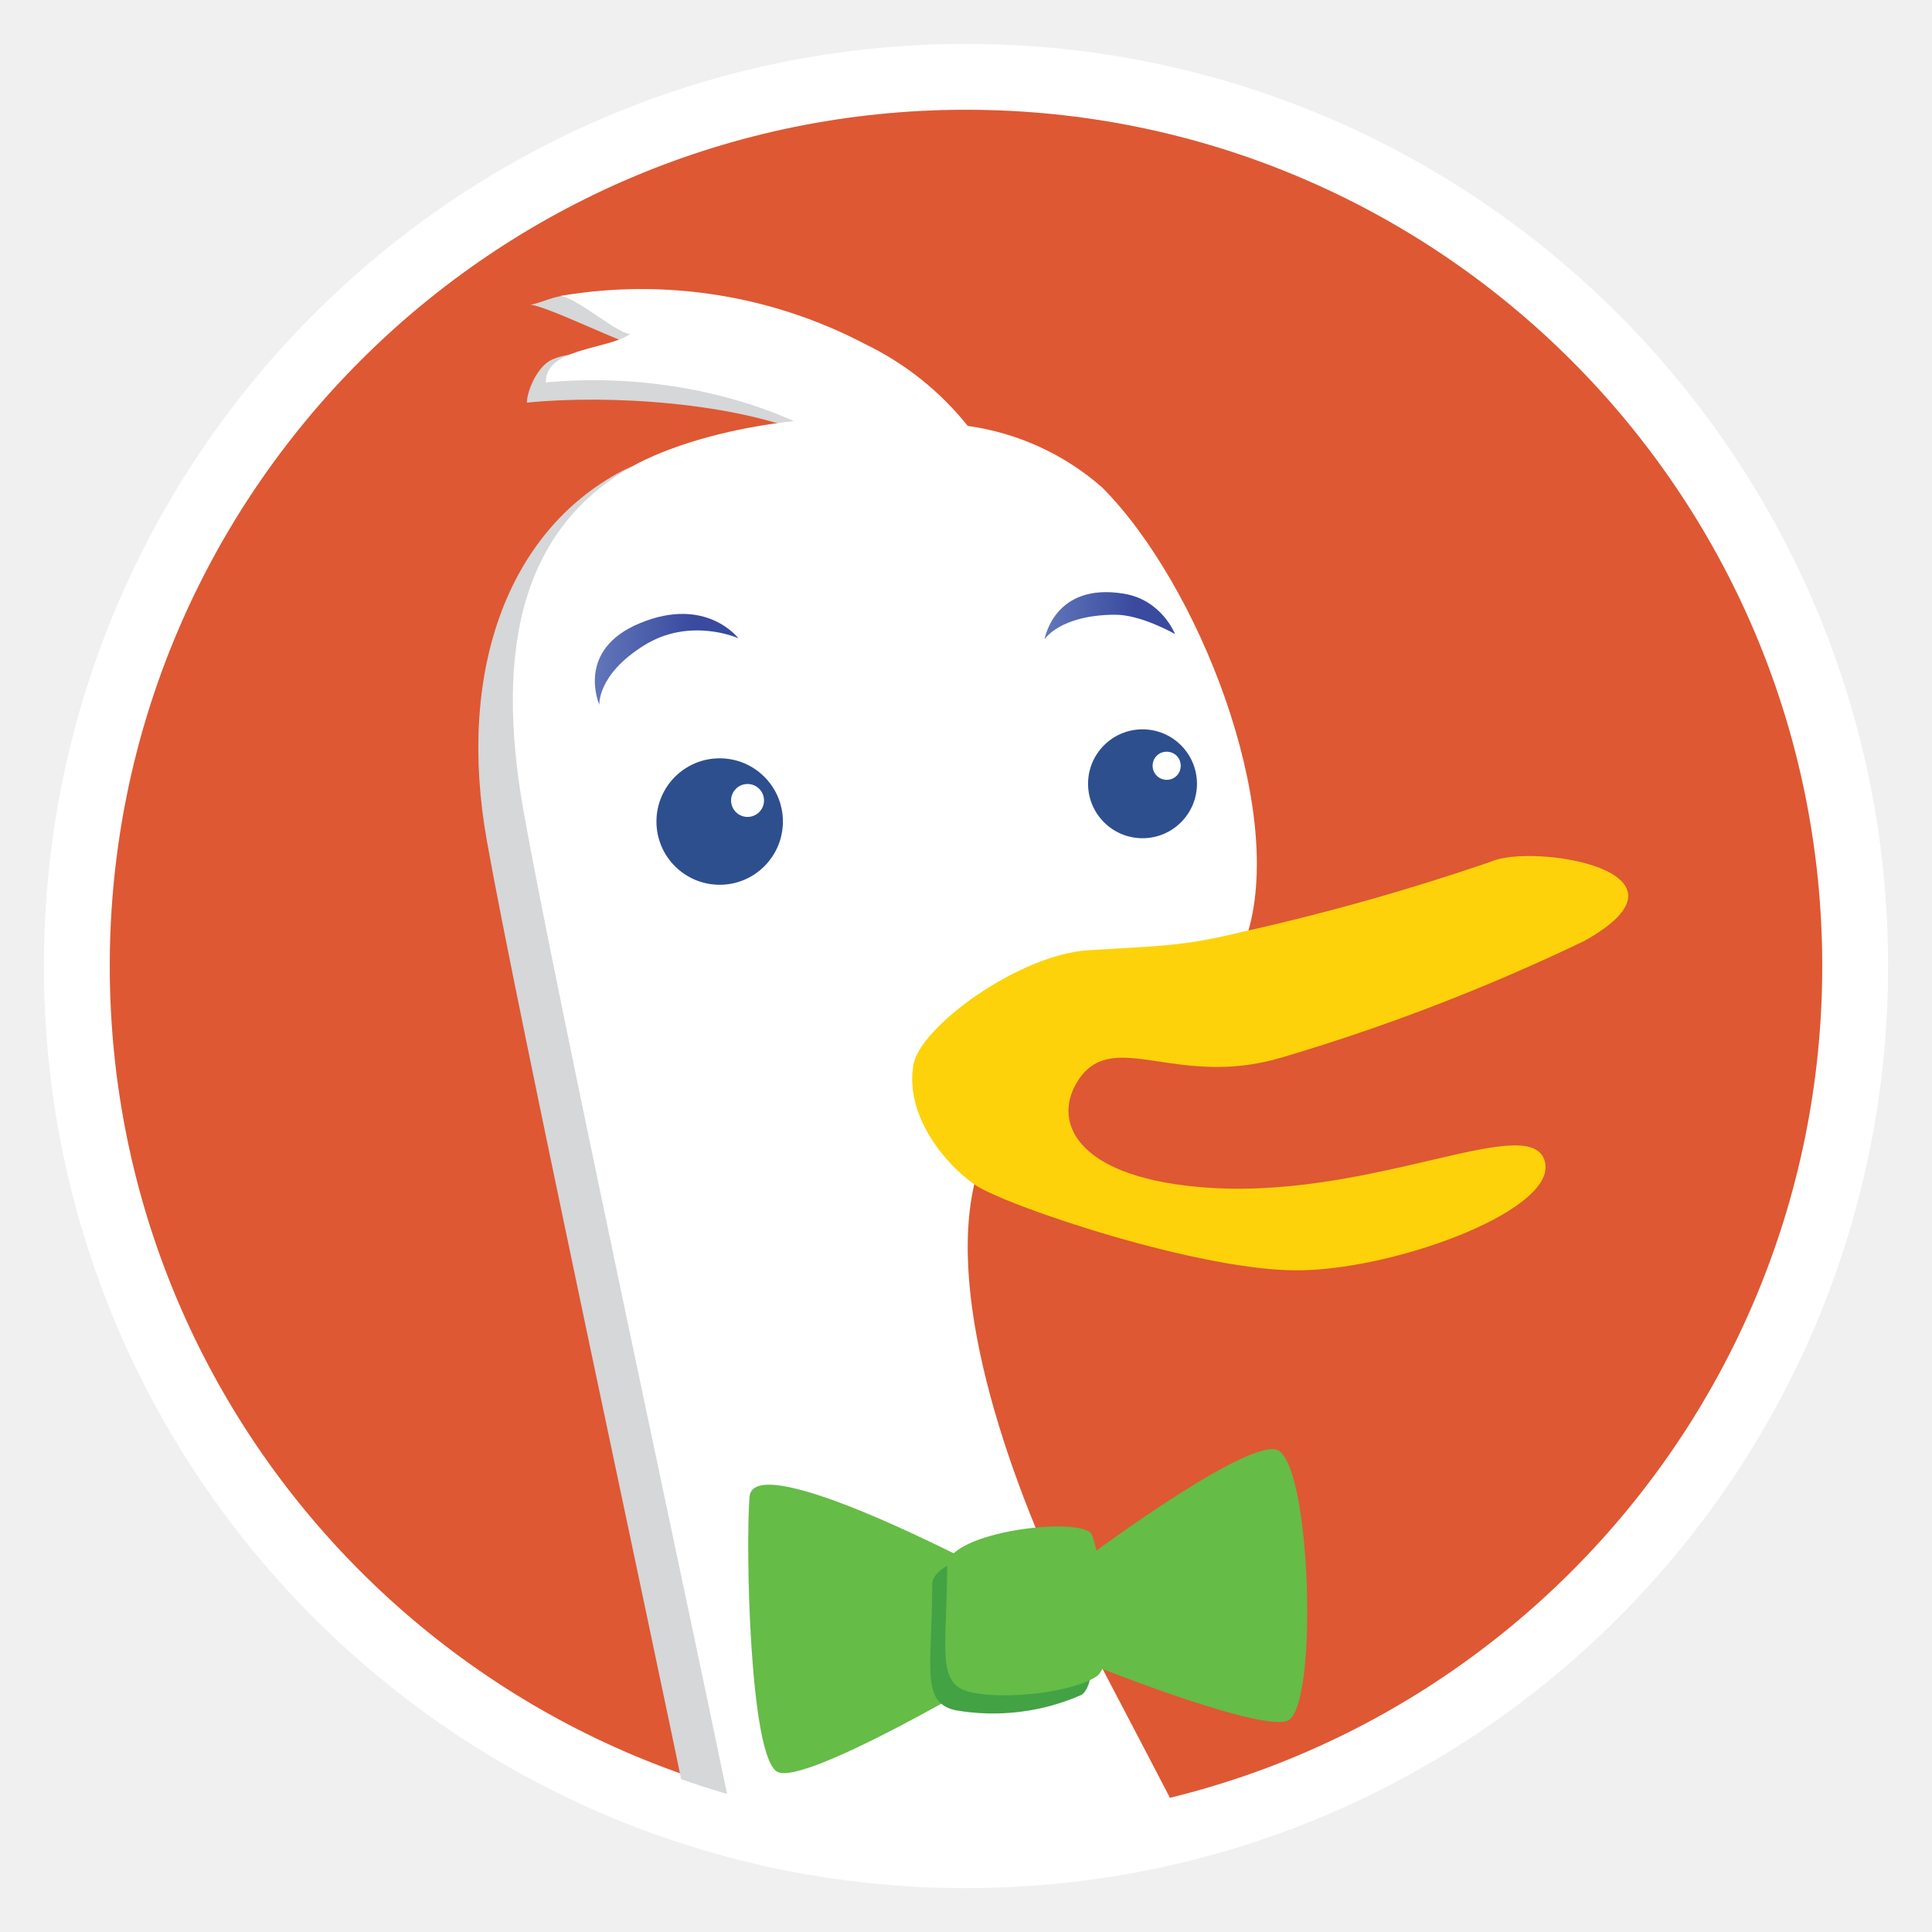
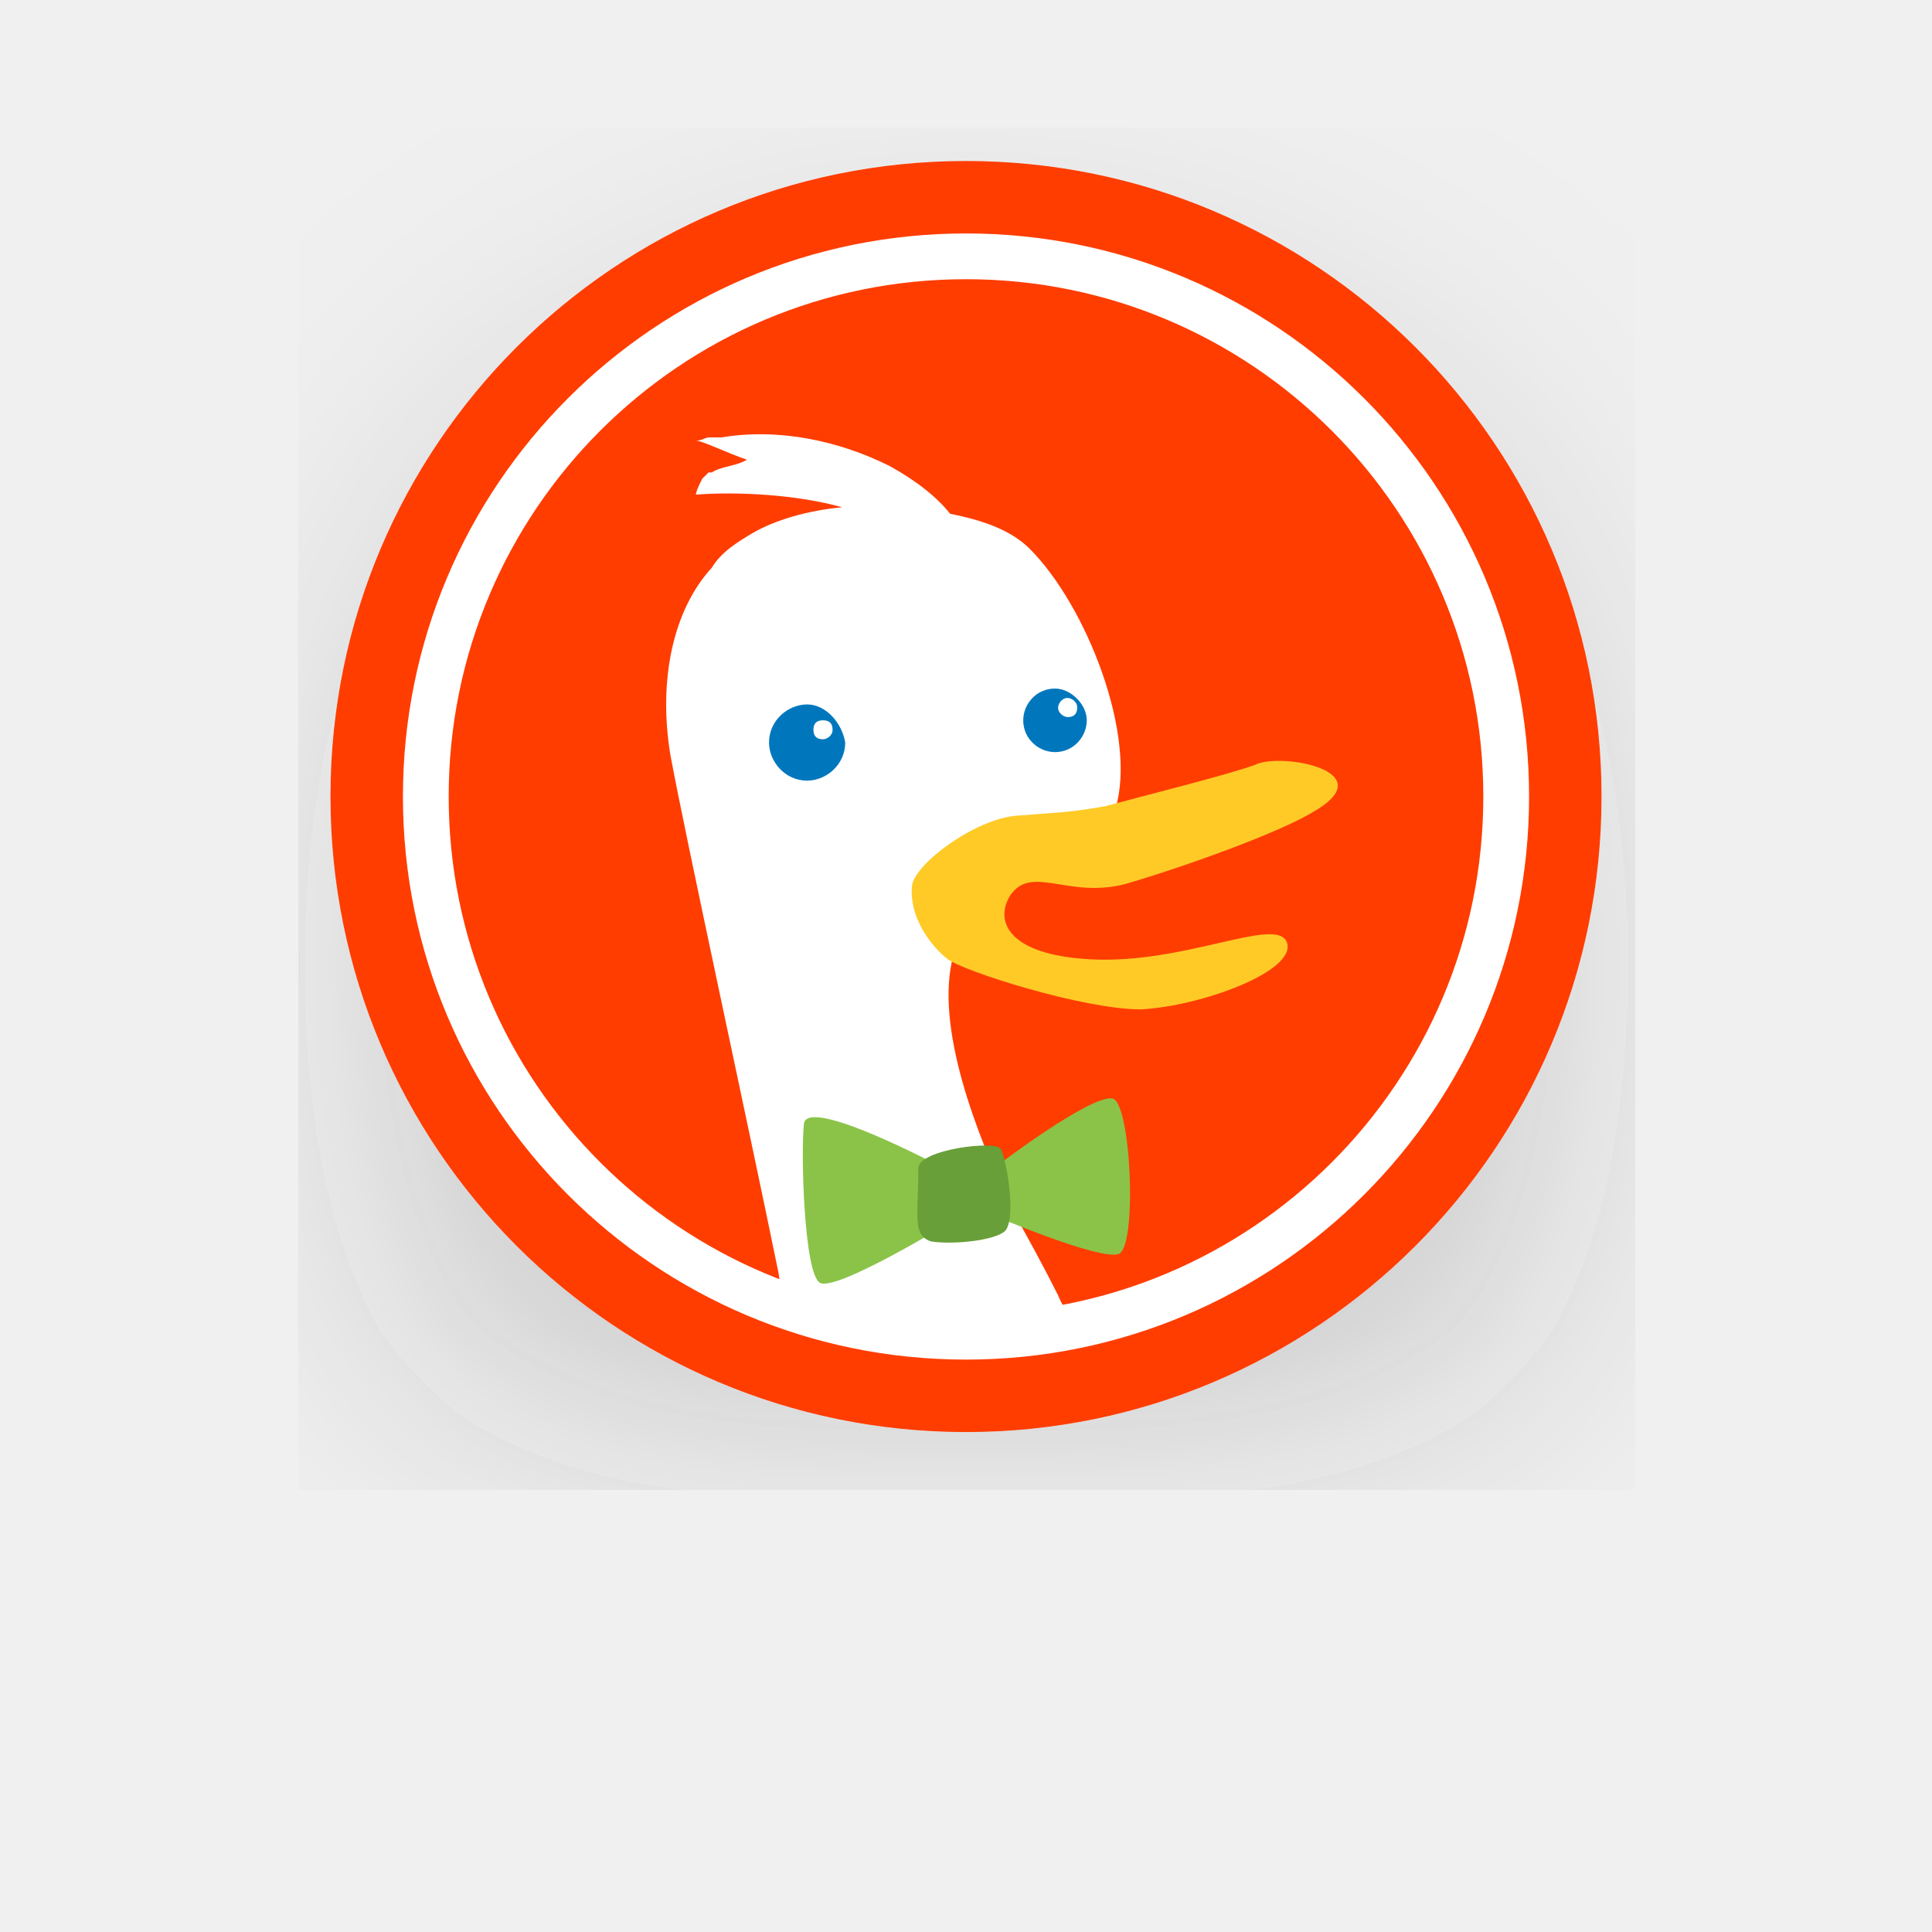
- <svg xmlns="http://www.w3.org/2000/svg" xmlns:xlink="http://www.w3.org/1999/xlink" width="44" height="44">
+ <svg xmlns="http://www.w3.org/2000/svg" width="114" height="114">
  <defs>
-     <path id="a" d="M39 19.55c0 10.75-8.75 19.5-19.5 19.5A19.52 19.52 0 0 1 0 19.55C0 8.8 8.75.05 19.5.05S39 8.8 39 19.55z" />
-     <linearGradient id="c" x1="0%" x2="100.01%" y1="49.99%" y2="49.99%">
-       <stop offset=".56%" stop-color="#6176B9" />
-       <stop offset="69.1%" stop-color="#394A9F" />
-     </linearGradient>
-     <linearGradient id="d" x1=".01%" y1="50%" y2="50%">
-       <stop offset=".56%" stop-color="#6176B9" />
-       <stop offset="69.1%" stop-color="#394A9F" />
-     </linearGradient>
+     <filter x="-2.5%" y="-2.6%" width="105.1%" height="107.1%" filterUnits="objectBoundingBox" id="a">
+       <feOffset dy="10" in="SourceAlpha" result="shadowOffsetOuter1" />
+       <feGaussianBlur stdDeviation="10" in="shadowOffsetOuter1" result="shadowBlurOuter1" />
+       <feColorMatrix values="0 0 0 0 0.035 0 0 0 0 0.035 0 0 0 0 0.035 0 0 0 0.2 0" in="shadowBlurOuter1" result="shadowMatrixOuter1" />
+       <feMerge>
+         <feMergeNode in="shadowMatrixOuter1" />
+         <feMergeNode in="SourceGraphic" />
+       </feMerge>
+     </filter>
  </defs>
-   <g fill="none" fill-rule="evenodd" transform="translate(1 1)">
-     <path fill="#FFF" fill-rule="nonzero" d="M21 40.5a19.5 19.5 0 1 0 0-39 19.5 19.5 0 0 0 0 39zm0 1.5a21 21 0 1 1 0-42 21 21 0 0 1 0 42z" />
-     <circle cx="21" cy="21" r="19.5" fill="#DE5833" />
-     <g transform="translate(1.5 1.58)">
-       <mask id="b" fill="#fff">
-         <use xlink:href="#a" />
-       </mask>
-       <g mask="url(#b)">
-         <path fill="#D5D7D8" d="M27.39 48.27c-.69-3.15-4.67-10.3-6.18-13.3-1.5-3.03-3.02-7.28-2.33-10.03.13-.5-1.3-4.3-.9-4.57 3.2-2.09 4.05.23 5.33-.7.66-.49 1.56.4 1.79-.4.82-2.89-1.15-7.9-3.34-10.1a5.89 5.89 0 0 0-3.05-1.4 6.77 6.77 0 0 0-2.34-1.86 22.66 22.66 0 0 0-5.22-1.73c-.95-.15-1.16.11-1.57.18.38.03 2.17.92 2.52.97-.35.23-1.37-.01-2.03.28-.33.15-.57.71-.57.98 1.87-.19 4.79 0 6.5.76-1.36.16-3.45.33-4.34.8-2.61 1.38-3.76 4.58-3.07 8.43.68 3.83 3.7 17.82 4.66 22.5a7.55 7.55 0 0 1-3.98 8.5l2.06.14-.68 1.51c2.46.27 5.2-.55 5.2-.55-.54 1.51-4.25 2.06-4.25 2.06s1.79.55 4.67-.55l4.66-1.78 1.38 3.56 2.6-2.6 1.1 2.74s2.07-.69 1.38-3.84z" />
-         <path fill="#FFF" d="M28.22 47.63c-.68-3.16-4.66-10.3-6.18-13.31-1.5-3.02-3.02-7.27-2.33-10.02.13-.5.13-2.54.54-2.8 3.2-2.1 2.98-.08 4.26-1.01a3.53 3.53 0 0 0 1.42-1.87c.83-2.88-1.14-7.9-3.33-10.1a5.87 5.87 0 0 0-3.06-1.4 6.75 6.75 0 0 0-2.33-1.86 10.97 10.97 0 0 0-6.95-1.1c.38.04 1.24.82 1.59.87-.53.36-1.93.31-1.92 1.1 1.87-.18 3.92.11 5.65.88-1.37.15-2.65.5-3.55.96-2.6 1.38-3.29 4.12-2.6 7.96.68 3.85 3.7 17.84 4.66 22.5a7.55 7.55 0 0 1-3.98 8.5l2.06.15-.68 1.5c2.46.28 5.2-.54 5.2-.54-.54 1.51-4.25 2.06-4.25 2.06s1.79.54 4.67-.55l4.67-1.79 1.37 3.57 2.6-2.6 1.1 2.74s2.06-.69 1.37-3.84z" />
-         <path fill="#2D4F8E" d="M12.45 16.13a1.44 1.44 0 1 1 2.88 0 1.44 1.44 0 0 1-2.88 0z" />
-         <path fill="#FFF" d="M14.15 15.65a.37.37 0 1 1 .75 0 .37.37 0 0 1-.75 0z" />
-         <path fill="#2D4F8E" d="M22.28 15.27a1.24 1.24 0 1 1 2.48 0 1.24 1.24 0 0 1-2.48 0z" />
-         <path fill="#FFF" d="M23.75 14.86c0-.18.14-.32.32-.32s.32.14.32.32-.14.32-.32.32a.32.32 0 0 1-.32-.32z" />
-         <path fill="url(#c)" d="M6.05 8.26s-1.1-.49-2.15.18c-1.05.66-1 1.34-1 1.34s-.56-1.25.93-1.86c1.5-.62 2.23.34 2.23.34z" transform="translate(8.25 3.69)" />
-         <path fill="url(#d)" d="M16.01 8.17s-.78-.45-1.38-.44c-1.25.01-1.59.56-1.59.56s.21-1.3 1.8-1.04c.87.14 1.17.92 1.17.92z" transform="translate(8.25 3.69)" />
-       </g>
-     </g>
-     <path fill="#FDD20A" d="M19.8 23.26c.14-.87 2.4-2.52 3.99-2.62 1.6-.1 2.1-.08 3.43-.4a53.4 53.4 0 0 0 5.72-1.61c.95-.44 4.99.21 2.14 1.8a46.13 46.13 0 0 1-6.91 2.66c-2.37.7-3.8-.68-4.6.49-.62.92-.12 2.19 2.7 2.45 3.83.36 7.5-1.72 7.9-.62.4 1.1-3.29 2.48-5.53 2.52-2.25.05-6.77-1.48-7.44-1.95-.68-.47-1.59-1.57-1.4-2.72z" />
-     <path fill="#65BC46" d="M21.53 34.79s-5.37-2.86-5.46-1.7c-.09 1.16 0 5.9.63 6.26.62.35 5.1-2.33 5.1-2.33l-.27-2.23zm2.05-.19s3.67-2.76 4.48-2.59c.8.19.98 5.9.26 6.18-.71.26-4.9-1.45-4.9-1.45l.16-2.13z" />
-     <path fill="#43A244" d="M20.23 35.1c0 1.87-.27 2.67.53 2.85a5 5 0 0 0 2.87-.35c.53-.36.08-2.77-.1-3.23-.17-.44-3.3-.08-3.3.72z" />
-     <path fill="#65BC46" d="M20.57 34.67c0 1.88-.27 2.69.54 2.87.8.18 2.32 0 2.86-.36.53-.36.08-2.77-.1-3.22-.17-.45-3.3-.09-3.3.71z" />
+   <g transform="translate(19.5 9.5)" filter="url(#a)" fill="none" fill-rule="evenodd">
+     <path d="M75 37.5C75 58.213 58.213 75 37.5 75S0 58.213 0 37.5 16.787 0 37.5 0 75 16.787 75 37.5z" fill="#FF3D00" fill-rule="nonzero" />
+     <path d="M41.25 22.873c-1.129-1.121-2.813-1.684-4.688-2.059-.746-.937-1.874-1.875-3.558-2.812C30 16.5 26.44 15.746 23.064 16.31h-.753c-.184 0-.373.19-.747.19.373 0 1.875.747 3.004 1.122-.564.38-1.502.38-2.066.754h-.191l-.375.373c-.184.373-.373.746-.373.938 2.439-.192 5.998 0 8.628.746-2.066.191-3.941.755-5.252 1.502-.937.564-1.875 1.128-2.439 2.066-2.248 2.44-3.186 6.562-2.44 11.059.938 5.06 4.504 21.378 6.38 30.564l.474 3.007s6.6.743 10.586.743c2.231 0 6.054.585 6.915-.353-.1.02-1.133-1.171-1.48-2.086a103.307 103.307 0 0 0-2.62-4.872c-2.249-4.687-4.688-11.066-3.56-15.19.184-.747.184-3.942.747-4.315 4.879-3.186 4.496-.184 6.562-1.502.938-.746 1.875-1.684 2.248-2.813 1.31-4.303-1.685-11.994-5.062-15.37z" fill="#FFF" fill-rule="nonzero" />
+     <circle stroke="#FFF" stroke-width="2.7" cx="37.5" cy="37.5" r="31.875" />
+     <path d="M28.125 32.066c-1.129 0-2.248.938-2.248 2.248 0 1.122.937 2.248 2.248 2.248 1.129 0 2.248-.937 2.248-2.248-.182-1.128-1.12-2.248-2.248-2.248zm.938 2.057c-.374 0-.565-.184-.565-.564 0-.373.191-.557.564-.557.374 0 .565.184.565.557 0 .382-.373.564-.564.564zm13.689-2.994c-1.129 0-1.875.937-1.875 1.875 0 1.121.937 1.875 1.875 1.875 1.121 0 1.875-.938 1.875-1.875 0-.938-.938-1.875-1.875-1.875zm.746 1.683c-.184 0-.564-.19-.564-.564 0-.184.191-.564.564-.564.191 0 .565.191.565.564 0 .373-.192.565-.565.565z" fill="#0277BD" fill-rule="nonzero" />
+     <path d="M36.19 59.436s-8.065-4.315-8.254-2.622c-.184 1.684 0 8.811.937 9.375.938.565 7.691-3.566 7.691-3.566l-.375-3.187zm3.185-.182s5.434-4.13 6.754-3.941c1.121.19 1.494 8.81.373 9.183-1.129.38-7.316-2.248-7.316-2.248l.189-2.994z" fill="#8BC34A" fill-rule="nonzero" />
+     <path d="M34.688 59.436c0 2.812-.374 3.94.746 4.314 1.129.191 3.566 0 4.314-.564.754-.565.191-4.123-.184-4.872-.189-.562-4.877.002-4.877 1.122" fill="#689F38" fill-rule="nonzero" />
+     <path d="M34.314 42.752c.184-1.31 3.75-3.941 6.19-4.123 2.432-.191 3.185-.191 5.244-.565 2.066-.564 7.316-1.875 8.818-2.439 1.495-.746 7.684.373 3.37 2.813C56.06 39.566 51 41.44 47.25 42.56c-3.559 1.128-5.809-1.122-7.127.753-.937 1.495-.184 3.37 4.13 3.75 5.81.557 11.624-2.628 12.188-.937.557 1.684-5.068 3.75-8.629 3.934-3.376 0-10.503-2.248-11.44-2.997-.938-.753-2.249-2.437-2.058-4.312" fill="#FFCA28" fill-rule="nonzero" />
  </g>
</svg>
